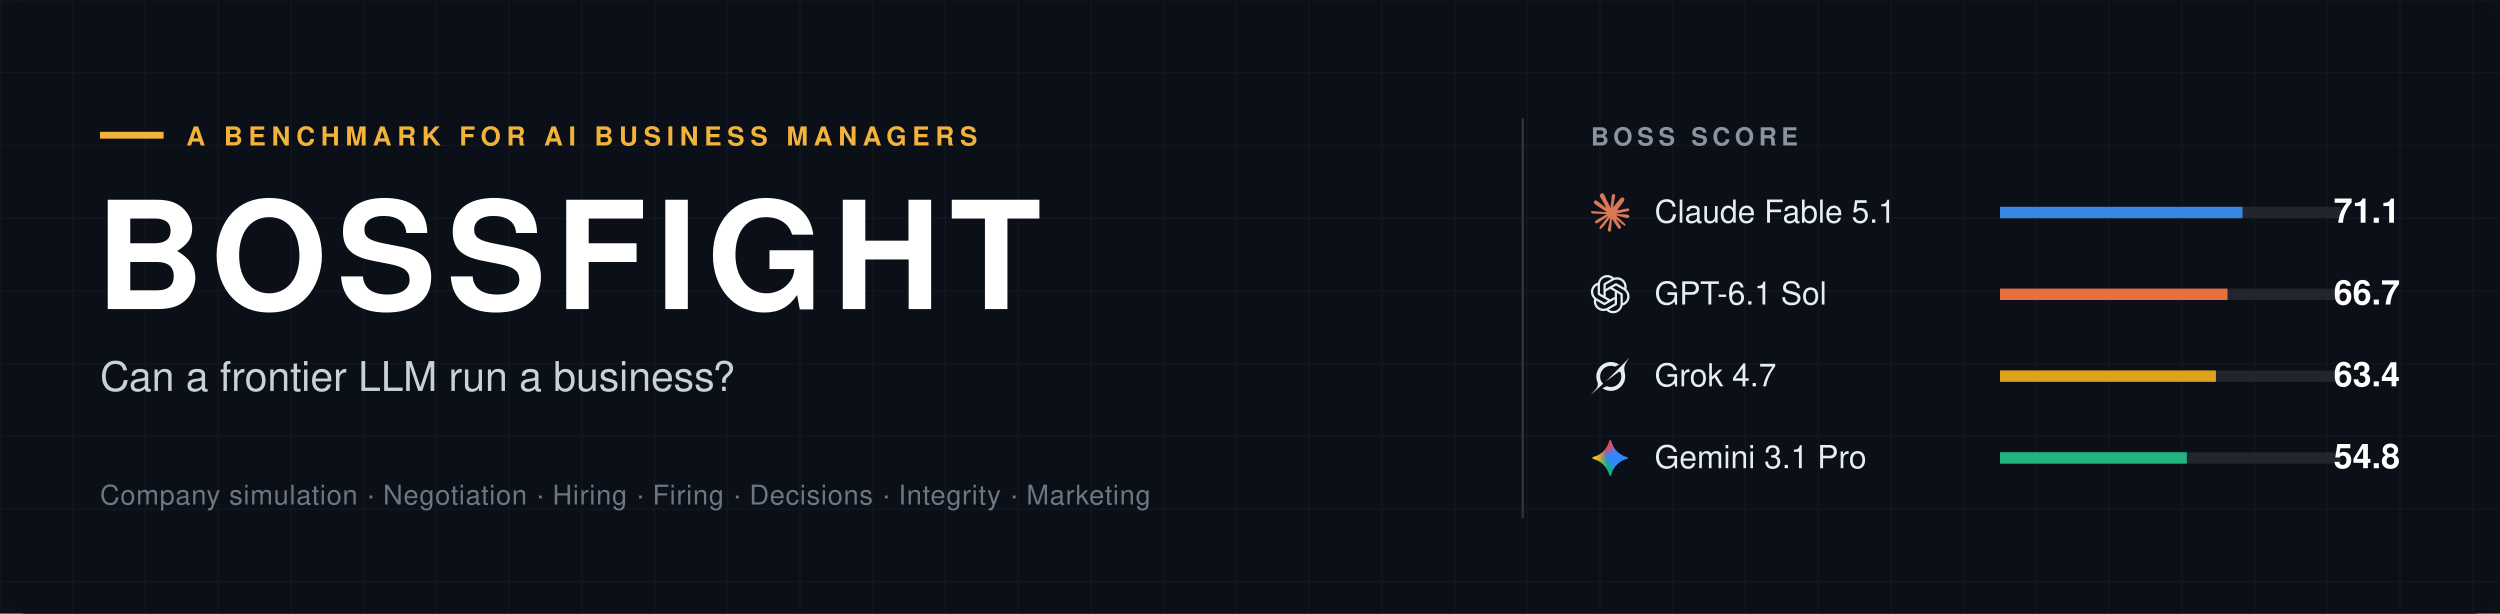
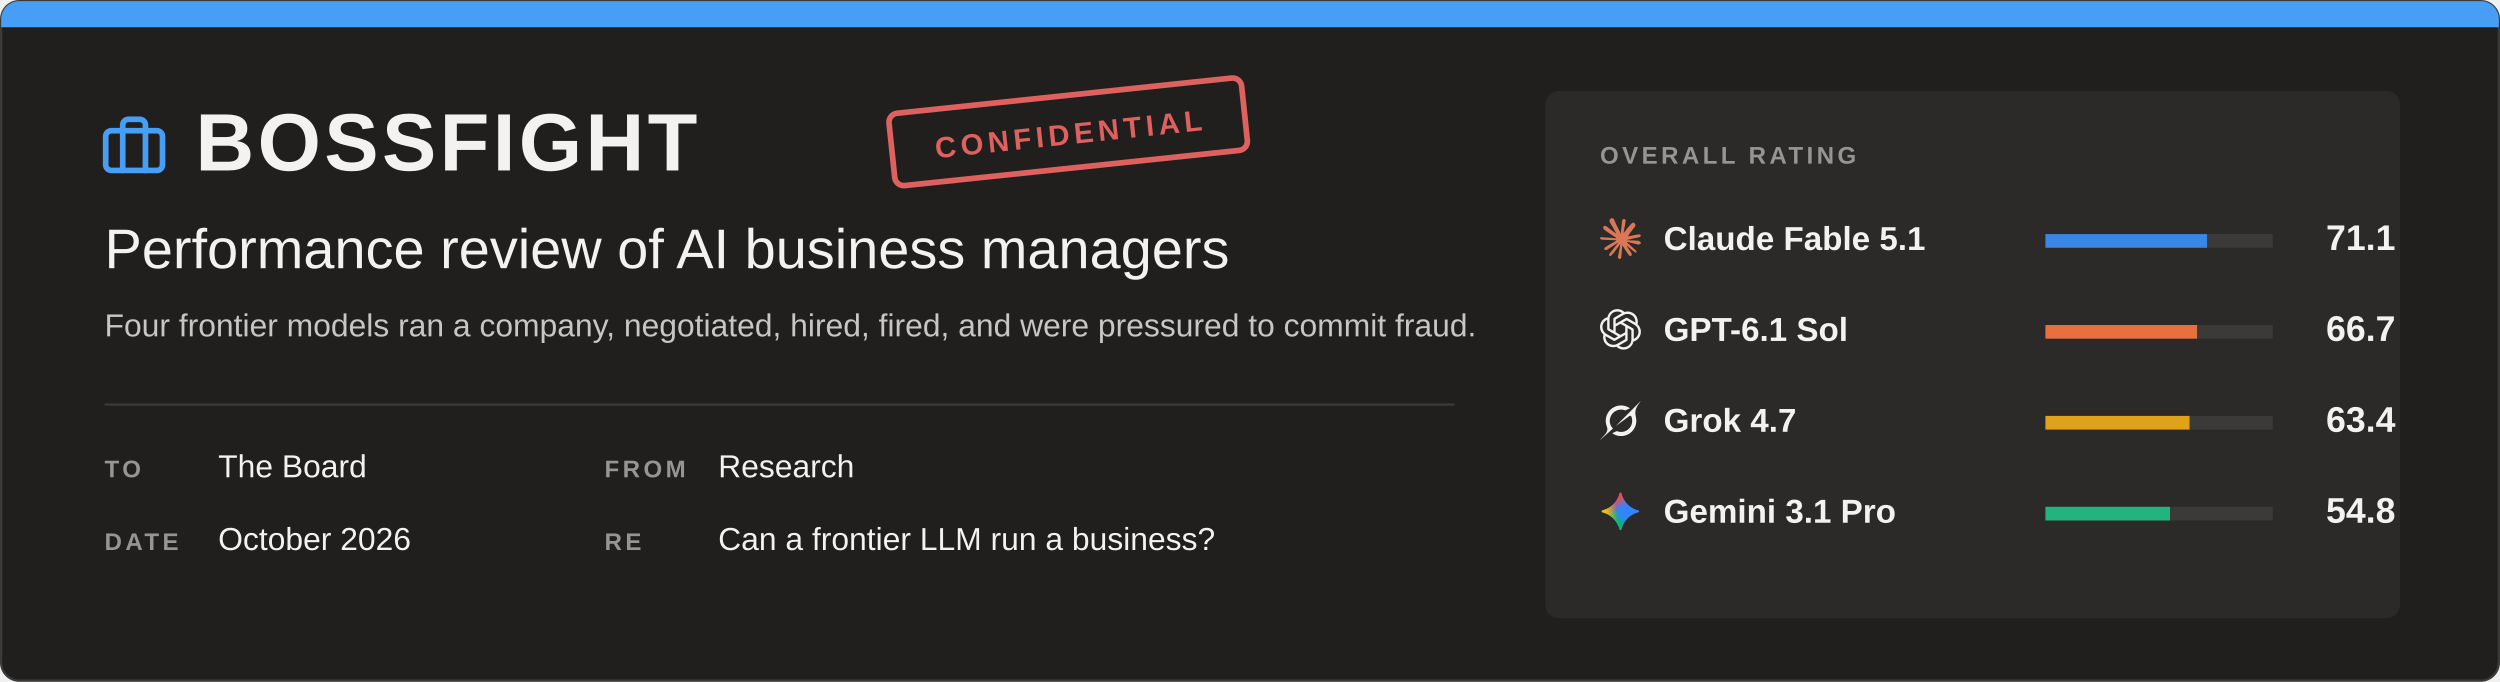
- <svg xmlns="http://www.w3.org/2000/svg" xmlns:xlink="http://www.w3.org/1999/xlink" width="1100" height="270" viewBox="0 0 1100 270" role="img" aria-label="BOSSFIGHT">
+ <svg xmlns="http://www.w3.org/2000/svg" xmlns:xlink="http://www.w3.org/1999/xlink" width="1100" height="300" viewBox="0 0 1100 300" role="img" aria-label="BOSSFIGHT">
  <defs>
    <symbol id="logo-claude" viewBox="0 0 24 24">
      <path d="M4.709 15.955l4.72-2.647.08-.23-.08-.128H9.2l-.79-.048-2.698-.073-2.339-.097-2.266-.122-.571-.121L0 11.784l.055-.352.48-.321.686.06 1.52.103 2.278.158 1.652.097 2.449.255h.389l.055-.157-.134-.098-.103-.097-2.358-1.596-2.552-1.688-1.336-.972-.724-.491-.364-.462-.158-1.008.656-.722.881.06.225.061.893.686 1.908 1.476 2.491 1.833.365.304.145-.103.019-.073-.164-.274-1.355-2.446-1.446-2.49-.644-1.032-.17-.619a2.97 2.97 0 01-.104-.729L6.283.134 6.696 0l.996.134.42.364.62 1.414 1.002 2.229 1.555 3.03.456.898.243.832.091.255h.158V9.01l.128-1.706.237-2.095.23-2.695.08-.76.376-.91.747-.492.584.28.48.685-.067.444-.286 1.851-.559 2.903-.364 1.942h.212l.243-.242.985-1.306 1.652-2.064.73-.82.85-.904.547-.431h1.033l.76 1.129-.34 1.166-1.064 1.347-.881 1.142-1.264 1.7-.79 1.36.073.11.188-.02 2.856-.606 1.543-.28 1.841-.315.833.388.091.395-.328.807-1.969.486-2.309.462-3.439.813-.042.03.049.061 1.549.146.662.036h1.622l3.02.225.79.522.474.638-.079.485-1.215.62-1.64-.389-3.829-.91-1.312-.329h-.182v.11l1.093 1.068 2.006 1.81 2.509 2.33.127.578-.322.455-.34-.049-2.205-1.657-.851-.747-1.926-1.62h-.128v.17l.444.649 2.345 3.521.122 1.08-.17.353-.608.213-.668-.122-1.374-1.925-1.415-2.167-1.143-1.943-.14.08-.674 7.254-.316.37-.729.28-.607-.461-.322-.747.322-1.476.389-1.924.315-1.53.286-1.9.17-.632-.012-.042-.14.018-1.434 1.967-2.18 2.945-1.726 1.845-.414.164-.717-.37.067-.662.401-.589 2.388-3.036 1.44-1.882.93-1.086-.006-.158h-.055L4.132 18.56l-1.13.146-.487-.456.061-.746.231-.243 1.908-1.312-.006.006z" fill="#D97757" fill-rule="nonzero" />
    </symbol>
    <symbol id="logo-gpt" viewBox="0 0 24 24">
-       <g fill="#e6edf3" fill-rule="evenodd">
+       <g fill="#f3f2f1" fill-rule="evenodd">
        <path d="M9.205 8.658v-2.26c0-.19.072-.333.238-.428l4.543-2.616c.619-.357 1.356-.523 2.117-.523 2.854 0 4.662 2.212 4.662 4.566 0 .167 0 .357-.024.547l-4.71-2.759a.797.797 0 00-.856 0l-5.97 3.473zm10.609 8.8V12.06c0-.333-.143-.57-.429-.737l-5.97-3.473 1.95-1.118a.433.433 0 01.476 0l4.543 2.617c1.309.76 2.189 2.378 2.189 3.948 0 1.808-1.07 3.473-2.76 4.163zM7.802 12.703l-1.95-1.142c-.167-.095-.239-.238-.239-.428V5.899c0-2.545 1.95-4.472 4.591-4.472 1 0 1.927.333 2.712.928L8.23 5.067c-.285.166-.428.404-.428.737v6.898zM12 15.128l-2.795-1.57v-3.33L12 8.658l2.795 1.57v3.33L12 15.128zm1.796 7.23c-1 0-1.927-.332-2.712-.927l4.686-2.712c.285-.166.428-.404.428-.737v-6.898l1.974 1.142c.167.095.238.238.238.428v5.233c0 2.545-1.974 4.472-4.614 4.472zm-5.637-5.303l-4.544-2.617c-1.308-.761-2.188-2.378-2.188-3.948A4.482 4.482 0 014.21 6.327v5.423c0 .333.143.571.428.738l5.947 3.449-1.95 1.118a.432.432 0 01-.476 0zm-.262 3.9c-2.688 0-4.662-2.021-4.662-4.519 0-.19.024-.38.047-.57l4.686 2.71c.286.167.571.167.856 0l5.97-3.448v2.26c0 .19-.07.333-.237.428l-4.543 2.616c-.619.357-1.356.523-2.117.523zm5.899 2.83a5.947 5.947 0 005.827-4.756C22.287 18.339 24 15.84 24 13.296c0-1.665-.713-3.282-1.998-4.448.119-.5.19-.999.19-1.498 0-3.401-2.759-5.947-5.946-5.947-.642 0-1.26.095-1.88.31A5.962 5.962 0 0010.205 0a5.947 5.947 0 00-5.827 4.757C1.713 5.447 0 7.945 0 10.49c0 1.666.713 3.283 1.998 4.448-.119.5-.19 1-.19 1.499 0 3.401 2.759 5.946 5.946 5.946.642 0 1.26-.095 1.88-.309a5.96 5.96 0 004.162 1.713z" />
      </g>
    </symbol>
    <symbol id="logo-gemini" viewBox="0 0 24 24">
      <path d="M20.616 10.835a14.147 14.147 0 01-4.45-3.001 14.111 14.111 0 01-3.678-6.452.503.503 0 00-.975 0 14.134 14.134 0 01-3.679 6.452 14.155 14.155 0 01-4.45 3.001c-.65.28-1.318.505-2.002.678a.502.502 0 000 .975c.684.172 1.35.397 2.002.677a14.147 14.147 0 014.45 3.001 14.112 14.112 0 013.679 6.453.502.502 0 00.975 0c.172-.685.397-1.351.677-2.003a14.145 14.145 0 013.001-4.45 14.113 14.113 0 016.453-3.678.503.503 0 000-.975 13.245 13.245 0 01-2.003-.678z" fill="#3186FF" />
      <path d="M20.616 10.835a14.147 14.147 0 01-4.45-3.001 14.111 14.111 0 01-3.678-6.452.503.503 0 00-.975 0 14.134 14.134 0 01-3.679 6.452 14.155 14.155 0 01-4.45 3.001c-.65.28-1.318.505-2.002.678a.502.502 0 000 .975c.684.172 1.35.397 2.002.677a14.147 14.147 0 014.45 3.001 14.112 14.112 0 013.679 6.453.502.502 0 00.975 0c.172-.685.397-1.351.677-2.003a14.145 14.145 0 013.001-4.45 14.113 14.113 0 016.453-3.678.503.503 0 000-.975 13.245 13.245 0 01-2.003-.678z" fill="url(#lobe-icons-gemini-0-_R_0_)" />
      <path d="M20.616 10.835a14.147 14.147 0 01-4.45-3.001 14.111 14.111 0 01-3.678-6.452.503.503 0 00-.975 0 14.134 14.134 0 01-3.679 6.452 14.155 14.155 0 01-4.45 3.001c-.65.28-1.318.505-2.002.678a.502.502 0 000 .975c.684.172 1.35.397 2.002.677a14.147 14.147 0 014.45 3.001 14.112 14.112 0 013.679 6.453.502.502 0 00.975 0c.172-.685.397-1.351.677-2.003a14.145 14.145 0 013.001-4.45 14.113 14.113 0 016.453-3.678.503.503 0 000-.975 13.245 13.245 0 01-2.003-.678z" fill="url(#lobe-icons-gemini-1-_R_0_)" />
      <path d="M20.616 10.835a14.147 14.147 0 01-4.45-3.001 14.111 14.111 0 01-3.678-6.452.503.503 0 00-.975 0 14.134 14.134 0 01-3.679 6.452 14.155 14.155 0 01-4.45 3.001c-.65.28-1.318.505-2.002.678a.502.502 0 000 .975c.684.172 1.35.397 2.002.677a14.147 14.147 0 014.45 3.001 14.112 14.112 0 013.679 6.453.502.502 0 00.975 0c.172-.685.397-1.351.677-2.003a14.145 14.145 0 013.001-4.45 14.113 14.113 0 016.453-3.678.503.503 0 000-.975 13.245 13.245 0 01-2.003-.678z" fill="url(#lobe-icons-gemini-2-_R_0_)" />
      <defs>
        <linearGradient gradientUnits="userSpaceOnUse" id="lobe-icons-gemini-0-_R_0_" x1="7" x2="11" y1="15.5" y2="12">
          <stop stop-color="#08B962" />
          <stop offset="1" stop-color="#08B962" stop-opacity="0" />
        </linearGradient>
        <linearGradient gradientUnits="userSpaceOnUse" id="lobe-icons-gemini-1-_R_0_" x1="8" x2="11.5" y1="5.5" y2="11">
          <stop stop-color="#F94543" />
          <stop offset="1" stop-color="#F94543" stop-opacity="0" />
        </linearGradient>
        <linearGradient gradientUnits="userSpaceOnUse" id="lobe-icons-gemini-2-_R_0_" x1="3.5" x2="17.5" y1="13.5" y2="12">
          <stop stop-color="#FABC12" />
          <stop offset=".46" stop-color="#FABC12" stop-opacity="0" />
        </linearGradient>
      </defs>
    </symbol>
    <symbol id="logo-grok" viewBox="0 0 24 24">
-       <g fill="#e6edf3" fill-rule="evenodd">
+       <g fill="#f3f2f1" fill-rule="evenodd">
        <path d="M9.27 15.29l7.978-5.897c.391-.29.95-.177 1.137.272.98 2.369.542 5.215-1.41 7.169-1.951 1.954-4.667 2.382-7.149 1.406l-2.711 1.257c3.889 2.661 8.611 2.003 11.562-.953 2.341-2.344 3.066-5.539 2.388-8.42l.006.007c-.983-4.232.242-5.924 2.75-9.383.06-.082.12-.164.179-.248l-3.301 3.305v-.01L9.267 15.292M7.623 16.723c-2.792-2.67-2.31-6.801.071-9.184 1.761-1.763 4.647-2.483 7.166-1.425l2.705-1.25a7.808 7.808 0 00-1.829-1A8.975 8.975 0 005.984 5.83c-2.533 2.536-3.33 6.436-1.962 9.764 1.022 2.487-.653 4.246-2.34 6.022-.599.63-1.199 1.259-1.682 1.925l7.62-6.815" />
      </g>
    </symbol>
  </defs>
-   <rect width="1100" height="270" fill="#0d1117" />
-   <rect width="1100" height="270" rx="12" fill="#0b0f17" />
-   <g opacity="0.035">
-     <line x1="0.0" x2="0.0" y1="0.0" y2="270.0" stroke="#ffffff" stroke-width="0.5" />
-     <line x1="32.0" x2="32.0" y1="0.0" y2="270.0" stroke="#ffffff" stroke-width="0.5" />
-     <line x1="64.0" x2="64.0" y1="0.0" y2="270.0" stroke="#ffffff" stroke-width="0.5" />
-     <line x1="96.0" x2="96.0" y1="0.0" y2="270.0" stroke="#ffffff" stroke-width="0.5" />
-     <line x1="128.0" x2="128.0" y1="0.0" y2="270.0" stroke="#ffffff" stroke-width="0.5" />
-     <line x1="160.0" x2="160.0" y1="0.0" y2="270.0" stroke="#ffffff" stroke-width="0.5" />
-     <line x1="192.0" x2="192.0" y1="0.0" y2="270.0" stroke="#ffffff" stroke-width="0.5" />
-     <line x1="224.0" x2="224.0" y1="0.0" y2="270.0" stroke="#ffffff" stroke-width="0.5" />
-     <line x1="256.0" x2="256.0" y1="0.0" y2="270.0" stroke="#ffffff" stroke-width="0.5" />
-     <line x1="288.0" x2="288.0" y1="0.0" y2="270.0" stroke="#ffffff" stroke-width="0.5" />
-     <line x1="320.0" x2="320.0" y1="0.0" y2="270.0" stroke="#ffffff" stroke-width="0.5" />
-     <line x1="352.0" x2="352.0" y1="0.0" y2="270.0" stroke="#ffffff" stroke-width="0.5" />
-     <line x1="384.0" x2="384.0" y1="0.0" y2="270.0" stroke="#ffffff" stroke-width="0.5" />
-     <line x1="416.0" x2="416.0" y1="0.0" y2="270.0" stroke="#ffffff" stroke-width="0.5" />
-     <line x1="448.0" x2="448.0" y1="0.0" y2="270.0" stroke="#ffffff" stroke-width="0.5" />
-     <line x1="480.0" x2="480.0" y1="0.0" y2="270.0" stroke="#ffffff" stroke-width="0.5" />
-     <line x1="512.0" x2="512.0" y1="0.0" y2="270.0" stroke="#ffffff" stroke-width="0.5" />
-     <line x1="544.0" x2="544.0" y1="0.0" y2="270.0" stroke="#ffffff" stroke-width="0.5" />
-     <line x1="576.0" x2="576.0" y1="0.0" y2="270.0" stroke="#ffffff" stroke-width="0.5" />
-     <line x1="608.0" x2="608.0" y1="0.0" y2="270.0" stroke="#ffffff" stroke-width="0.5" />
-     <line x1="640.0" x2="640.0" y1="0.0" y2="270.0" stroke="#ffffff" stroke-width="0.5" />
-     <line x1="672.0" x2="672.0" y1="0.0" y2="270.0" stroke="#ffffff" stroke-width="0.5" />
-     <line x1="704.0" x2="704.0" y1="0.0" y2="270.0" stroke="#ffffff" stroke-width="0.5" />
-     <line x1="736.0" x2="736.0" y1="0.0" y2="270.0" stroke="#ffffff" stroke-width="0.5" />
-     <line x1="768.0" x2="768.0" y1="0.0" y2="270.0" stroke="#ffffff" stroke-width="0.5" />
-     <line x1="800.0" x2="800.0" y1="0.0" y2="270.0" stroke="#ffffff" stroke-width="0.5" />
-     <line x1="832.0" x2="832.0" y1="0.0" y2="270.0" stroke="#ffffff" stroke-width="0.5" />
-     <line x1="864.0" x2="864.0" y1="0.0" y2="270.0" stroke="#ffffff" stroke-width="0.5" />
-     <line x1="896.0" x2="896.0" y1="0.0" y2="270.0" stroke="#ffffff" stroke-width="0.5" />
-     <line x1="928.0" x2="928.0" y1="0.0" y2="270.0" stroke="#ffffff" stroke-width="0.5" />
-     <line x1="960.0" x2="960.0" y1="0.0" y2="270.0" stroke="#ffffff" stroke-width="0.5" />
-     <line x1="992.0" x2="992.0" y1="0.0" y2="270.0" stroke="#ffffff" stroke-width="0.5" />
-     <line x1="1024.0" x2="1024.0" y1="0.0" y2="270.0" stroke="#ffffff" stroke-width="0.5" />
-     <line x1="1056.0" x2="1056.0" y1="0.0" y2="270.0" stroke="#ffffff" stroke-width="0.5" />
-     <line x1="1088.0" x2="1088.0" y1="0.0" y2="270.0" stroke="#ffffff" stroke-width="0.5" />
-     <line x1="0.0" x2="1100.0" y1="0.0" y2="0.0" stroke="#ffffff" stroke-width="0.5" />
-     <line x1="0.0" x2="1100.0" y1="32.0" y2="32.0" stroke="#ffffff" stroke-width="0.5" />
-     <line x1="0.0" x2="1100.0" y1="64.0" y2="64.0" stroke="#ffffff" stroke-width="0.5" />
-     <line x1="0.0" x2="1100.0" y1="96.0" y2="96.0" stroke="#ffffff" stroke-width="0.5" />
-     <line x1="0.0" x2="1100.0" y1="128.0" y2="128.0" stroke="#ffffff" stroke-width="0.5" />
-     <line x1="0.0" x2="1100.0" y1="160.0" y2="160.0" stroke="#ffffff" stroke-width="0.5" />
-     <line x1="0.0" x2="1100.0" y1="192.0" y2="192.0" stroke="#ffffff" stroke-width="0.5" />
-     <line x1="0.0" x2="1100.0" y1="224.0" y2="224.0" stroke="#ffffff" stroke-width="0.5" />
-     <line x1="0.0" x2="1100.0" y1="256.0" y2="256.0" stroke="#ffffff" stroke-width="0.5" />
+   <rect x="0.5" y="0.5" width="1099" height="299" rx="8" fill="#201f1e" stroke="#3b3a39" />
+   <path d="M8.5 0.5 H1091.5 A8 8 0 0 1 1099.5 8.5 V12 H0.5 V8.5 A8 8 0 0 1 8.5 0.5 Z" fill="#479ef5" />
+   <g transform="translate(44.0,50.0) scale(1.25)" fill="none" stroke="#479ef5" stroke-width="2" stroke-linecap="round" stroke-linejoin="round">
+     <path d="M16 20V4a2 2 0 0 0-2-2h-4a2 2 0 0 0-2 2v16" />
+     <rect width="20" height="14" x="2" y="6" rx="2" />
  </g>
-   <rect x="44" y="58" width="28" height="3" fill="#f2b33d" />
-   <text x="82.0" y="64.0" font-family="-apple-system,BlinkMacSystemFont,'Segoe UI','Helvetica Neue',Helvetica,Arial,sans-serif" font-size="11.5" font-weight="700" fill="#f2b33d" text-anchor="start" letter-spacing="2.5">A BENCHMARK FOR AI BUSINESS MANAGERS</text>
-   <text x="42.0" y="136.0" font-family="-apple-system,BlinkMacSystemFont,'Segoe UI','Helvetica Neue',Helvetica,Arial,sans-serif" font-size="66" font-weight="800" fill="#ffffff" text-anchor="start" letter-spacing="4">BOSSFIGHT</text>
-   <text x="44.0" y="172.0" font-family="-apple-system,BlinkMacSystemFont,'Segoe UI','Helvetica Neue',Helvetica,Arial,sans-serif" font-size="18" font-weight="400" fill="#c9d1d9" text-anchor="start">Can a frontier LLM run a business?</text>
-   <text x="44.0" y="222.0" font-family="-apple-system,BlinkMacSystemFont,'Segoe UI','Helvetica Neue',Helvetica,Arial,sans-serif" font-size="12" font-weight="500" fill="#6e7681" text-anchor="start" letter-spacing="0.3">Company simulation  ·  Negotiation  ·  Hiring  ·  Firing  ·  Decisions  ·  Integrity  ·  Marketing</text>
-   <line x1="670.0" x2="670.0" y1="52.0" y2="228.0" stroke="#30363d" stroke-width="1" />
-   <text x="700.0" y="64.0" font-family="-apple-system,BlinkMacSystemFont,'Segoe UI','Helvetica Neue',Helvetica,Arial,sans-serif" font-size="11" font-weight="700" fill="#8b949e" text-anchor="start" letter-spacing="2">BOSS SCORE</text>
-   <use href="#logo-claude" xlink:href="#logo-claude" x="700.0" y="85.0" width="17" height="17" />
-   <text x="728.0" y="98.0" font-family="-apple-system,BlinkMacSystemFont,'Segoe UI','Helvetica Neue',Helvetica,Arial,sans-serif" font-size="14" font-weight="500" fill="#e6edf3" text-anchor="start">Claude Fable 5.1</text>
-   <rect x="880" y="91" width="150" height="5" fill="#21262d" />
-   <rect x="880" y="91" width="106.7" height="5" fill="#3987e5" />
-   <text x="1056.0" y="98.0" font-family="-apple-system,BlinkMacSystemFont,'Segoe UI','Helvetica Neue',Helvetica,Arial,sans-serif" font-size="15" font-weight="700" fill="#ffffff" text-anchor="end">71.1</text>
-   <use href="#logo-gpt" xlink:href="#logo-gpt" x="700.0" y="121.0" width="17" height="17" />
-   <text x="728.0" y="134.0" font-family="-apple-system,BlinkMacSystemFont,'Segoe UI','Helvetica Neue',Helvetica,Arial,sans-serif" font-size="14" font-weight="500" fill="#e6edf3" text-anchor="start">GPT-6.1 Sol</text>
-   <rect x="880" y="127" width="150" height="5" fill="#21262d" />
-   <rect x="880" y="127" width="100.1" height="5" fill="#e8703f" />
-   <text x="1056.0" y="134.0" font-family="-apple-system,BlinkMacSystemFont,'Segoe UI','Helvetica Neue',Helvetica,Arial,sans-serif" font-size="15" font-weight="700" fill="#ffffff" text-anchor="end">66.7</text>
-   <use href="#logo-grok" xlink:href="#logo-grok" x="700.0" y="157.0" width="17" height="17" />
-   <text x="728.0" y="170.0" font-family="-apple-system,BlinkMacSystemFont,'Segoe UI','Helvetica Neue',Helvetica,Arial,sans-serif" font-size="14" font-weight="500" fill="#e6edf3" text-anchor="start">Grok 4.7</text>
-   <rect x="880" y="163" width="150" height="5" fill="#21262d" />
-   <rect x="880" y="163" width="95.0" height="5" fill="#e0a21a" />
-   <text x="1056.0" y="170.0" font-family="-apple-system,BlinkMacSystemFont,'Segoe UI','Helvetica Neue',Helvetica,Arial,sans-serif" font-size="15" font-weight="700" fill="#ffffff" text-anchor="end">63.4</text>
-   <use href="#logo-gemini" xlink:href="#logo-gemini" x="700.0" y="193.0" width="17" height="17" />
-   <text x="728.0" y="206.0" font-family="-apple-system,BlinkMacSystemFont,'Segoe UI','Helvetica Neue',Helvetica,Arial,sans-serif" font-size="14" font-weight="500" fill="#e6edf3" text-anchor="start">Gemini 3.1 Pro</text>
-   <rect x="880" y="199" width="150" height="5" fill="#21262d" />
-   <rect x="880" y="199" width="82.2" height="5" fill="#22b47f" />
-   <text x="1056.0" y="206.0" font-family="-apple-system,BlinkMacSystemFont,'Segoe UI','Helvetica Neue',Helvetica,Arial,sans-serif" font-size="15" font-weight="700" fill="#ffffff" text-anchor="end">54.8</text>
+   <text x="86.0" y="75.0" font-family="'Segoe UI',Aptos,-apple-system,BlinkMacSystemFont,'Helvetica Neue',Arial,sans-serif" font-size="35.8" font-weight="700" fill="#f3f2f1" text-anchor="start" letter-spacing="1.5">BOSSFIGHT</text>
+   <text x="46.0" y="118.0" font-family="'Segoe UI',Aptos,-apple-system,BlinkMacSystemFont,'Helvetica Neue',Arial,sans-serif" font-size="24.6" font-weight="400" fill="#f3f2f1" text-anchor="start">Performance review of AI business managers</text>
+   <text x="46.0" y="148.0" font-family="'Segoe UI',Aptos,-apple-system,BlinkMacSystemFont,'Helvetica Neue',Arial,sans-serif" font-size="14.0" font-weight="400" fill="#c8c6c4" text-anchor="start">Four frontier models ran a company, negotiated, hired, fired, and were pressured to commit fraud.</text>
+   <line x1="46.0" x2="640.0" y1="178.0" y2="178.0" stroke="#3b3a39" stroke-width="1" />
+   <text x="46.0" y="210.0" font-family="'Segoe UI',Aptos,-apple-system,BlinkMacSystemFont,'Helvetica Neue',Arial,sans-serif" font-size="10.6" font-weight="700" fill="#979593" text-anchor="start" letter-spacing="1.5">TO</text>
+   <text x="96.0" y="210.0" font-family="'Segoe UI',Aptos,-apple-system,BlinkMacSystemFont,'Helvetica Neue',Arial,sans-serif" font-size="14.0" font-weight="500" fill="#f3f2f1" text-anchor="start">The Board</text>
+   <text x="266.0" y="210.0" font-family="'Segoe UI',Aptos,-apple-system,BlinkMacSystemFont,'Helvetica Neue',Arial,sans-serif" font-size="10.6" font-weight="700" fill="#979593" text-anchor="start" letter-spacing="1.5">FROM</text>
+   <text x="316.0" y="210.0" font-family="'Segoe UI',Aptos,-apple-system,BlinkMacSystemFont,'Helvetica Neue',Arial,sans-serif" font-size="14.0" font-weight="500" fill="#f3f2f1" text-anchor="start">Research</text>
+   <text x="46.0" y="242.0" font-family="'Segoe UI',Aptos,-apple-system,BlinkMacSystemFont,'Helvetica Neue',Arial,sans-serif" font-size="10.6" font-weight="700" fill="#979593" text-anchor="start" letter-spacing="1.5">DATE</text>
+   <text x="96.0" y="242.0" font-family="'Segoe UI',Aptos,-apple-system,BlinkMacSystemFont,'Helvetica Neue',Arial,sans-serif" font-size="14.0" font-weight="500" fill="#f3f2f1" text-anchor="start">October 2026</text>
+   <text x="266.0" y="242.0" font-family="'Segoe UI',Aptos,-apple-system,BlinkMacSystemFont,'Helvetica Neue',Arial,sans-serif" font-size="10.6" font-weight="700" fill="#979593" text-anchor="start" letter-spacing="1.5">RE</text>
+   <text x="316.0" y="242.0" font-family="'Segoe UI',Aptos,-apple-system,BlinkMacSystemFont,'Helvetica Neue',Arial,sans-serif" font-size="14.0" font-weight="500" fill="#f3f2f1" text-anchor="start">Can a frontier LLM run a business?</text>
+   <rect x="680" y="40" width="376" height="232" rx="6" fill="#2b2a29" />
+   <text x="704.0" y="72.0" font-family="'Segoe UI',Aptos,-apple-system,BlinkMacSystemFont,'Helvetica Neue',Arial,sans-serif" font-size="10.6" font-weight="700" fill="#979593" text-anchor="start" letter-spacing="1.5">OVERALL RATING</text>
+   <use href="#logo-claude" xlink:href="#logo-claude" x="704.0" y="96.0" width="18" height="18" />
+   <text x="732.0" y="110.0" font-family="'Segoe UI',Aptos,-apple-system,BlinkMacSystemFont,'Helvetica Neue',Arial,sans-serif" font-size="14.6" font-weight="600" fill="#f3f2f1" text-anchor="start">Claude Fable 5.1</text>
+   <rect x="900" y="103" width="100" height="6" fill="#3b3a39" />
+   <rect x="900" y="103" width="71.1" height="6" fill="#3987e5" />
+   <text x="1054.0" y="110.0" font-family="'Segoe UI',Aptos,-apple-system,BlinkMacSystemFont,'Helvetica Neue',Arial,sans-serif" font-size="15.7" font-weight="700" fill="#f3f2f1" text-anchor="end">71.1</text>
+   <use href="#logo-gpt" xlink:href="#logo-gpt" x="704.0" y="136.0" width="18" height="18" />
+   <text x="732.0" y="150.0" font-family="'Segoe UI',Aptos,-apple-system,BlinkMacSystemFont,'Helvetica Neue',Arial,sans-serif" font-size="14.6" font-weight="600" fill="#f3f2f1" text-anchor="start">GPT-6.1 Sol</text>
+   <rect x="900" y="143" width="100" height="6" fill="#3b3a39" />
+   <rect x="900" y="143" width="66.7" height="6" fill="#e8703f" />
+   <text x="1054.0" y="150.0" font-family="'Segoe UI',Aptos,-apple-system,BlinkMacSystemFont,'Helvetica Neue',Arial,sans-serif" font-size="15.7" font-weight="700" fill="#f3f2f1" text-anchor="end">66.7</text>
+   <use href="#logo-grok" xlink:href="#logo-grok" x="704.0" y="176.0" width="18" height="18" />
+   <text x="732.0" y="190.0" font-family="'Segoe UI',Aptos,-apple-system,BlinkMacSystemFont,'Helvetica Neue',Arial,sans-serif" font-size="14.6" font-weight="600" fill="#f3f2f1" text-anchor="start">Grok 4.7</text>
+   <rect x="900" y="183" width="100" height="6" fill="#3b3a39" />
+   <rect x="900" y="183" width="63.4" height="6" fill="#e0a21a" />
+   <text x="1054.0" y="190.0" font-family="'Segoe UI',Aptos,-apple-system,BlinkMacSystemFont,'Helvetica Neue',Arial,sans-serif" font-size="15.7" font-weight="700" fill="#f3f2f1" text-anchor="end">63.4</text>
+   <use href="#logo-gemini" xlink:href="#logo-gemini" x="704.0" y="216.0" width="18" height="18" />
+   <text x="732.0" y="230.0" font-family="'Segoe UI',Aptos,-apple-system,BlinkMacSystemFont,'Helvetica Neue',Arial,sans-serif" font-size="14.6" font-weight="600" fill="#f3f2f1" text-anchor="start">Gemini 3.1 Pro</text>
+   <rect x="900" y="223" width="100" height="6" fill="#3b3a39" />
+   <rect x="900" y="223" width="54.8" height="6" fill="#22b47f" />
+   <text x="1054.0" y="230.0" font-family="'Segoe UI',Aptos,-apple-system,BlinkMacSystemFont,'Helvetica Neue',Arial,sans-serif" font-size="15.7" font-weight="700" fill="#f3f2f1" text-anchor="end">54.8</text>
+   <g transform="rotate(-6 470 58)" opacity="0.85">
+     <rect x="392" y="42" width="156" height="32" rx="4" fill="none" stroke="#ff6b6b" stroke-width="2.5" />
+     <text x="470.0" y="63.5" font-family="'Segoe UI',Aptos,-apple-system,BlinkMacSystemFont,'Helvetica Neue',Arial,sans-serif" font-size="12.9" font-weight="800" fill="#ff6b6b" text-anchor="middle" letter-spacing="2">CONFIDENTIAL</text>
+   </g>
</svg>
